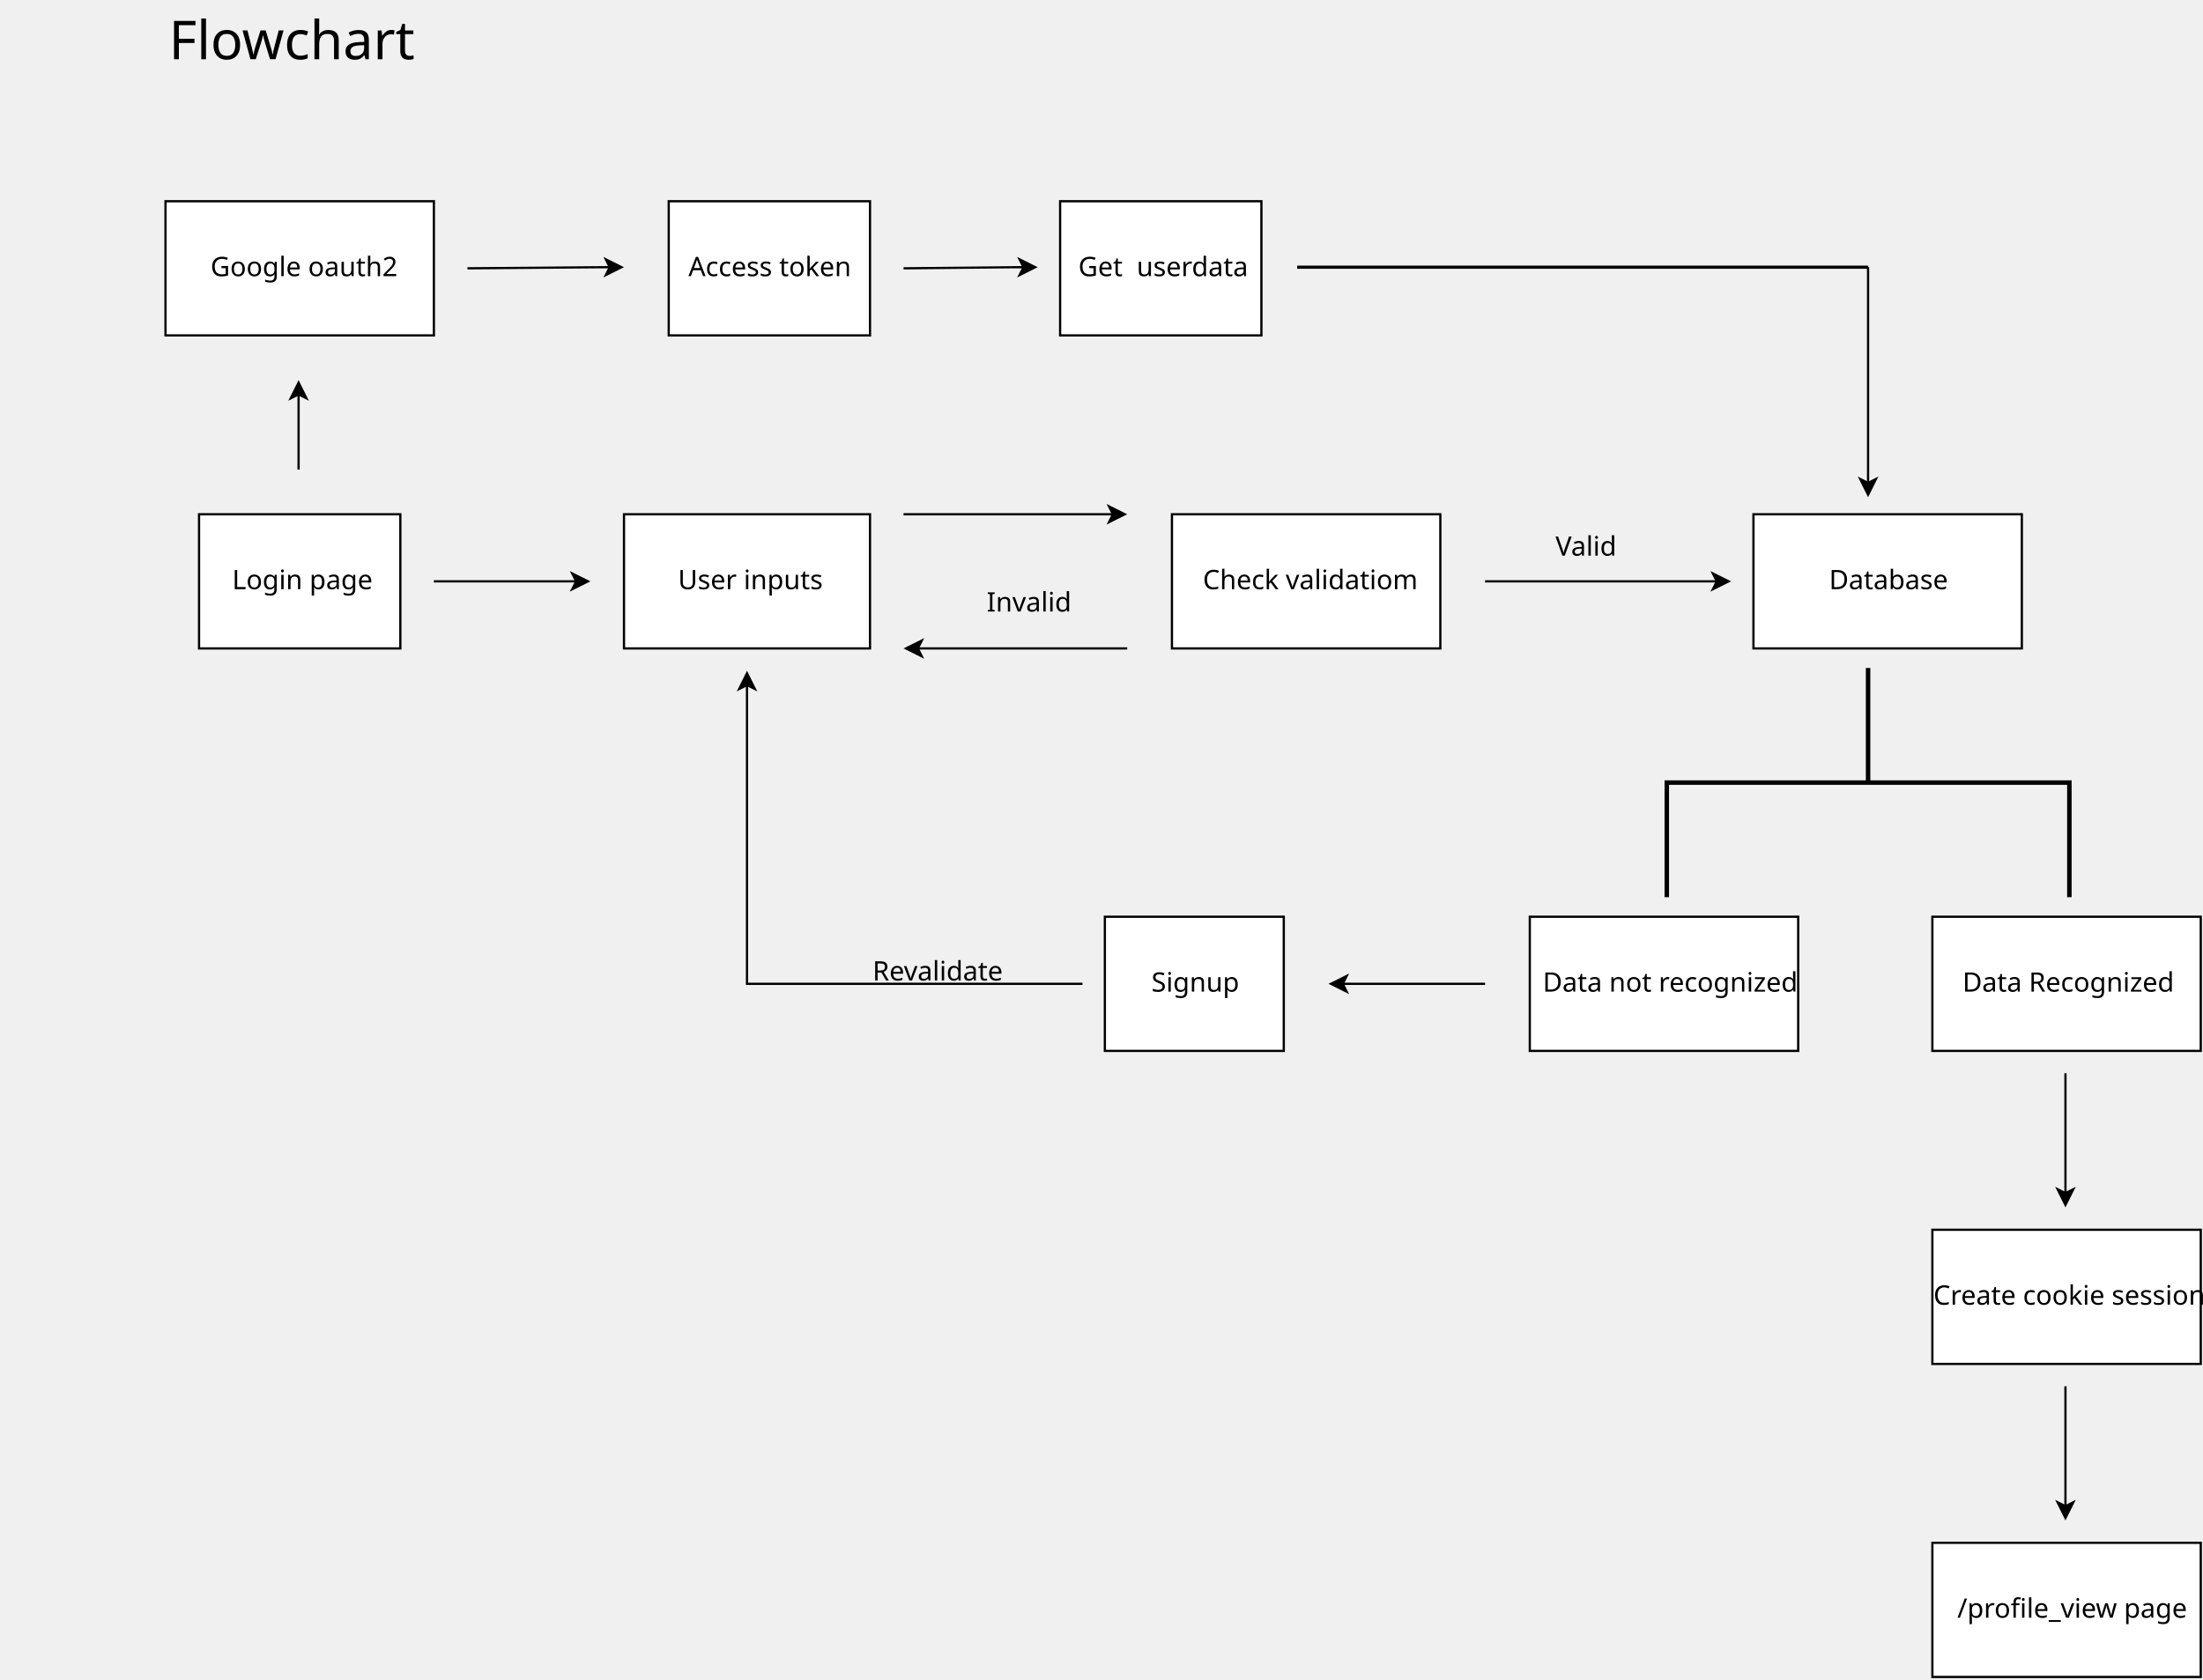
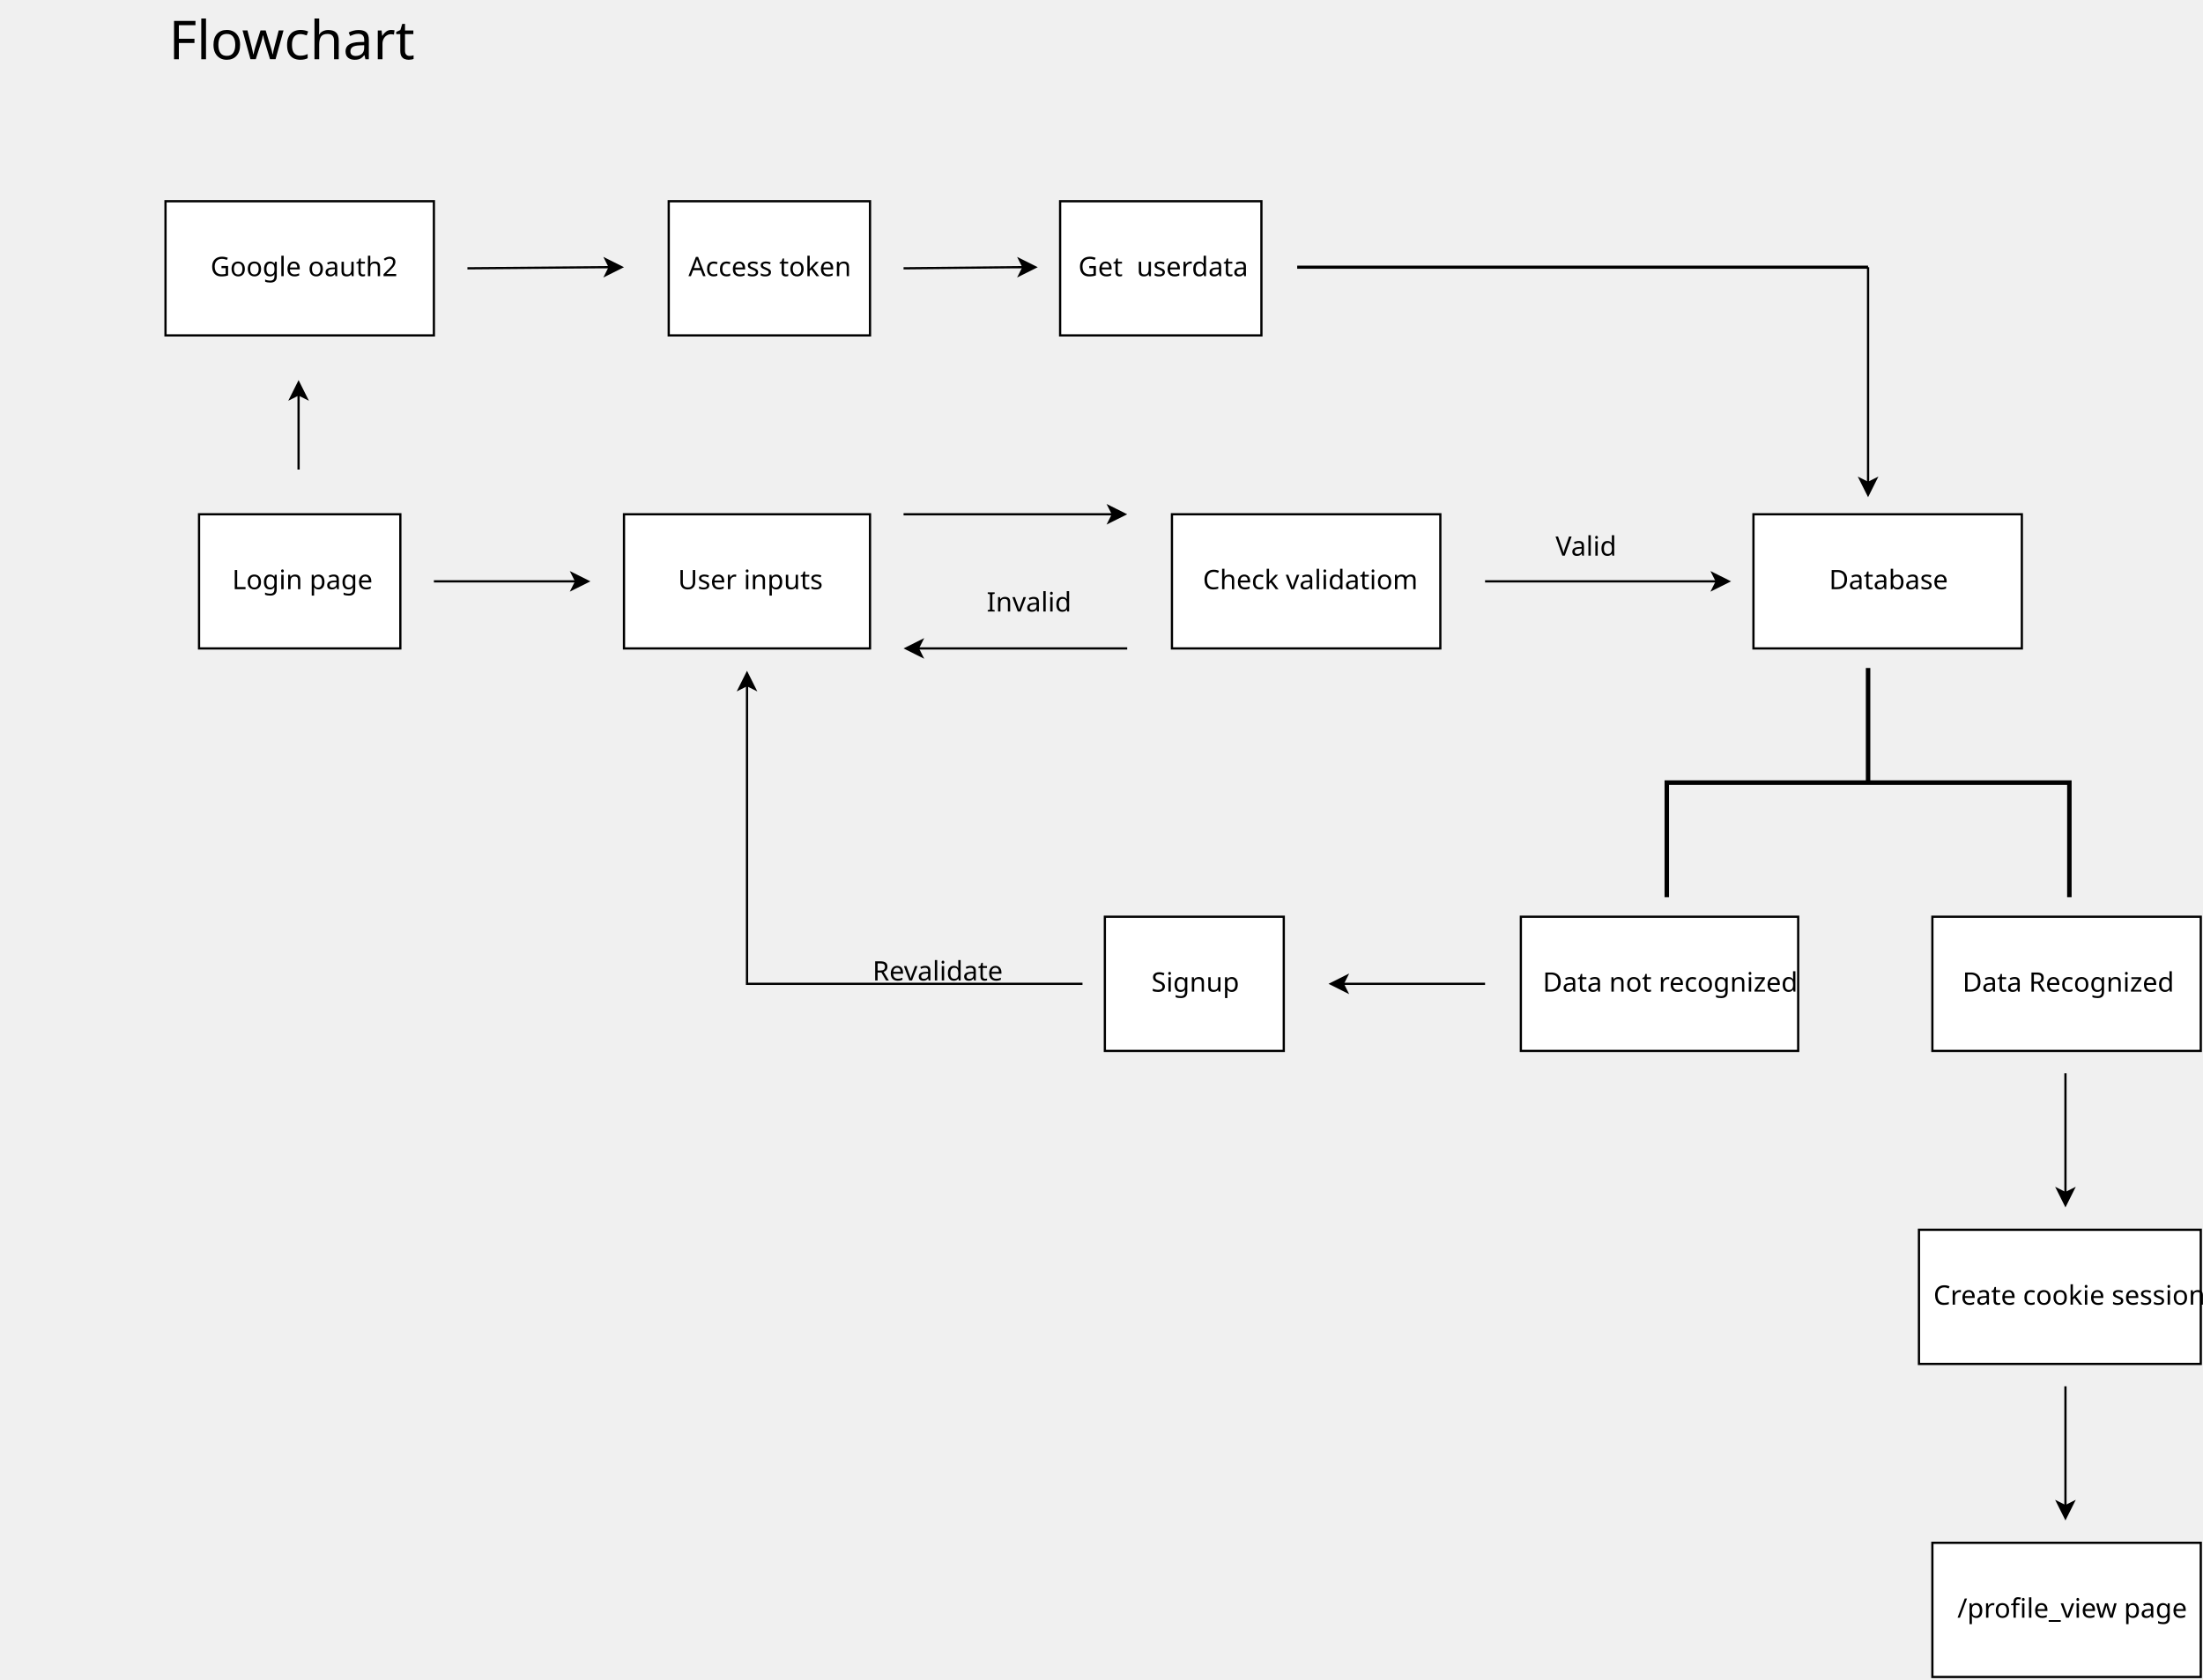
<svg xmlns="http://www.w3.org/2000/svg" version="1.1" id="Layer_1" x="0px" y="0px" width="985px" height="751px" viewBox="0 0 985 751" enable-background="new 0 0 985 751" xml:space="preserve">
-   <path pointer-events="stroke" fill="none" stroke="#000000" stroke-miterlimit="10" d="M504,290h-93.63" />
-   <path pointer-events="all" stroke="#000000" stroke-miterlimit="10" d="M405.12,290l7-3.5l-1.75,3.5l1.75,3.5L405.12,290z" />
-   <path pointer-events="stroke" fill="none" stroke="#000000" stroke-miterlimit="10" d="M404,230h93.63" />
-   <path pointer-events="all" stroke="#000000" stroke-miterlimit="10" d="M502.88,230l-7,3.5l1.75-3.5l-1.75-3.5L502.88,230z" />
-   <rect x="89" y="230" pointer-events="all" fill="#FFFFFF" stroke="#000000" width="90" height="60" />
-   <g transform="translate(-0.5 -0.5)">
-     <text transform="matrix(1 0 0 1 104.3047 264)" font-family="'ArialMT'" font-size="12">Login page</text>
+   <g>
+     <path pointer-events="stroke" fill="none" stroke="#000000" stroke-miterlimit="10" d="M504,290h-93.63" />
+     <path pointer-events="all" stroke="#000000" stroke-miterlimit="10" d="M405.12,290l7-3.5l-1.75,3.5l1.75,3.5L405.12,290z" />
+     <path pointer-events="stroke" fill="none" stroke="#000000" stroke-miterlimit="10" d="M404,230h93.63" />
+     <path pointer-events="all" stroke="#000000" stroke-miterlimit="10" d="M502.88,230l-7,3.5l1.75-3.5l-1.75-3.5L502.88,230z" />
+     <rect x="89" y="230" pointer-events="all" fill="#FFFFFF" stroke="#000000" width="90" height="60" />
+     <g transform="translate(-0.5 -0.5)">
+       <text transform="matrix(1 0 0 1 104.3047 264)" font-family="'ArialMT'" font-size="12">Login page</text>
+     </g>
+     <rect x="524" y="230" pointer-events="all" fill="#FFFFFF" stroke="#000000" width="120" height="60" />
+     <g transform="translate(-0.5 -0.5)">
+       <text transform="matrix(1 0 0 1 538.3145 264)" font-family="'ArialMT'" font-size="12">Check validatiom</text>
+     </g>
+     <rect x="434" y="260" pointer-events="all" fill="none" width="50" height="20" />
+     <g transform="translate(-0.5 -0.5)">
+       <text transform="matrix(1 0 0 1 441.6563 274)" font-family="'ArialMT'" font-size="12">Invalid</text>
+     </g>
+     <path pointer-events="stroke" fill="none" stroke="#000000" stroke-miterlimit="10" d="M664,260h103.63" />
+     <path pointer-events="all" stroke="#000000" stroke-miterlimit="10" d="M772.88,260l-7,3.5l1.75-3.5l-1.75-3.5L772.88,260z" />
+     <rect x="784" y="230" pointer-events="all" fill="#FFFFFF" stroke="#000000" width="120" height="60" />
+     <g transform="translate(-0.5 -0.5)">
+       <text transform="matrix(1 0 0 1 818.3154 264)" font-family="'ArialMT'" font-size="12">Database</text>
+     </g>
+     <rect x="279" y="230" pointer-events="all" fill="#FFFFFF" stroke="#000000" width="110" height="60" />
+     <g transform="translate(-0.5 -0.5)">
+       <text transform="matrix(1 0 0 1 303.6543 264)" font-family="'ArialMT'" font-size="12">User inputs</text>
+     </g>
+     <rect x="694" y="230" pointer-events="all" fill="none" width="60" height="30" />
+     <g transform="translate(-0.5 -0.5)">
+       <text transform="matrix(1 0 0 1 696 249)" font-family="'ArialMT'" font-size="12">Valid</text>
+     </g>
+     <rect x="494" y="410" pointer-events="all" fill="#FFFFFF" stroke="#000000" width="80" height="60" />
+     <g transform="translate(-0.5 -0.5)">
+       <text transform="matrix(1 0 0 1 515.3174 444)" font-family="'ArialMT'" font-size="12">Signup</text>
+     </g>
+     <path pointer-events="stroke" fill="none" stroke="#000000" stroke-miterlimit="10" d="M664,440h-10h-53.63" />
+     <path pointer-events="all" stroke="#000000" stroke-miterlimit="10" d="M595.12,440l7-3.5l-1.75,3.5l1.75,3.5L595.12,440z" />
+     <rect x="680" y="410" pointer-events="all" fill="#FFFFFF" stroke="#000000" width="124" height="60" />
+     <g transform="translate(-0.5 -0.5)">
+       <text transform="matrix(1 0 0 1 690.2988 444)" font-family="'ArialMT'" font-size="12">Data not recognized</text>
+     </g>
+     <rect x="864" y="410" pointer-events="all" fill="#FFFFFF" stroke="#000000" width="120" height="60" />
+     <g transform="translate(-0.5 -0.5)">
+       <text transform="matrix(1 0 0 1 877.9717 444)" font-family="'ArialMT'" font-size="12">Data Recognized</text>
+     </g>
+     <rect x="864" y="690" pointer-events="all" fill="#FFFFFF" stroke="#000000" width="120" height="60" />
+     <g transform="translate(-0.5 -0.5)">
+       <text transform="matrix(1 0 0 1 875.6367 724)" font-family="'ArialMT'" font-size="12">/profile_view page</text>
+     </g>
+     <rect x="745.25" y="298.75" pointer-events="all" fill="none" width="180" height="102.5" />
+     <path pointer-events="all" fill="none" stroke="#000000" stroke-width="2" stroke-miterlimit="10" d="M925.25,401.25V350h-180   v51.25" />
+     <path pointer-events="all" fill="none" stroke="#000000" stroke-width="2" stroke-miterlimit="10" d="M835.25,298.75V350" />
+     <path pointer-events="stroke" fill="none" stroke="#000000" stroke-miterlimit="10" d="M484,440H334V306.37" />
+     <path pointer-events="all" stroke="#000000" stroke-miterlimit="10" d="M334,301.12l3.5,7l-3.5-1.75l-3.5,1.75L334,301.12z" />
+     <rect x="74" y="90" pointer-events="all" fill="#FFFFFF" stroke="#000000" width="120" height="60" />
+     <g transform="translate(-0.5 -0.5)">
+       <text transform="matrix(1 0 0 1 94.6338 124)" font-family="'ArialMT'" font-size="12">Google oauth2</text>
+     </g>
+     <path pointer-events="stroke" fill="none" stroke="#000000" stroke-miterlimit="10" d="M133.5,210v-10v-23.63" />
+     <path pointer-events="all" stroke="#000000" stroke-miterlimit="10" d="M133.5,171.12l3.5,7l-3.5-1.75l-3.5,1.75L133.5,171.12z" />
+     <path pointer-events="stroke" fill="none" stroke="#000000" stroke-miterlimit="10" d="M194,260h60h3.63" />
+     <path pointer-events="all" stroke="#000000" stroke-miterlimit="10" d="M262.88,260l-7,3.5l1.75-3.5l-1.75-3.5L262.88,260z" />
+     <rect x="299" y="90" pointer-events="all" fill="#FFFFFF" stroke="#000000" width="90" height="60" />
+     <g transform="translate(-0.5 -0.5)">
+       <text transform="matrix(1 0 0 1 308.3164 124)" font-family="'ArialMT'" font-size="12">Access token</text>
+     </g>
+     <rect x="474" y="90" pointer-events="all" fill="#FFFFFF" stroke="#000000" width="90" height="60" />
+     <g transform="translate(-0.5 -0.5)">
+       <text transform="matrix(1 0 0 1 482.6455 124)" font-family="'ArialMT'" font-size="12">Get  userdata</text>
+     </g>
+     <rect x="84" pointer-events="all" fill="none" width="100" height="40" />
+     <g transform="translate(-0.5 -0.5)">
+       <text transform="matrix(1 0 0 1 75.9922 27)" font-family="'Arial-BoldMT'" font-size="24">Flowchart</text>
+     </g>
+     <path pointer-events="stroke" fill="none" stroke="#000000" stroke-miterlimit="10" d="M209,120l60-0.5h3.63" />
+     <path pointer-events="all" stroke="#000000" stroke-miterlimit="10" d="M277.88,119.5l-7,3.5l1.75-3.5l-1.75-3.5L277.88,119.5z" />
+     <path pointer-events="stroke" fill="none" stroke="#000000" stroke-miterlimit="10" d="M404,120l50-0.5h3.63" />
+     <path pointer-events="all" stroke="#000000" stroke-miterlimit="10" d="M462.88,119.5l-7,3.5l1.75-3.5l-1.75-3.5L462.88,119.5z" />
+     <rect x="384" y="420" pointer-events="all" fill="none" width="70" height="30" />
+     <g transform="translate(-0.5 -0.5)">
+       <text transform="matrix(1 0 0 1 390.6494 439)" font-family="'ArialMT'" font-size="12">Revalidate</text>
+     </g>
+     <rect x="858" y="550" pointer-events="all" fill="#FFFFFF" stroke="#000000" width="126" height="60" />
+     <g transform="translate(-0.5 -0.5)">
+       <text transform="matrix(1 0 0 1 864.9697 584)" font-family="'ArialMT'" font-size="12">Create cookie session</text>
+     </g>
+     <path pointer-events="stroke" fill="none" stroke="#000000" stroke-miterlimit="10" d="M923.5,480v53.63" />
+     <path pointer-events="all" stroke="#000000" stroke-miterlimit="10" d="M923.5,538.88l-3.5-7l3.5,1.75l3.5-1.75L923.5,538.88z" />
+     <path pointer-events="stroke" fill="none" stroke="#000000" stroke-miterlimit="10" d="M923.5,620v53.63" />
+     <path pointer-events="all" stroke="#000000" stroke-miterlimit="10" d="M923.5,678.88l-3.5-7l3.5,1.75l3.5-1.75L923.5,678.88z" />
+     <path pointer-events="all" stroke="#000000" stroke-miterlimit="10" d="M835.25,221.25l-3.5-7l3.5,1.75l3.5-1.75L835.25,221.25z" />
+     <line fill="none" stroke="#000000" stroke-width="1.4" stroke-miterlimit="10" x1="580" y1="119.5" x2="835.25" y2="119.5" />
+     <line fill="none" stroke="#000000" stroke-miterlimit="10" x1="835.25" y1="119.5" x2="835.25" y2="216" />
  </g>
-   <rect x="524" y="230" pointer-events="all" fill="#FFFFFF" stroke="#000000" width="120" height="60" />
-   <g transform="translate(-0.5 -0.5)">
-     <text transform="matrix(1 0 0 1 538.3145 264)" font-family="'ArialMT'" font-size="12">Check validatiom</text>
-   </g>
-   <rect x="434" y="260" pointer-events="all" fill="none" width="50" height="20" />
-   <g transform="translate(-0.5 -0.5)">
-     <text transform="matrix(1 0 0 1 441.6563 274)" font-family="'ArialMT'" font-size="12">Invalid</text>
-   </g>
-   <path pointer-events="stroke" fill="none" stroke="#000000" stroke-miterlimit="10" d="M664,260h103.63" />
-   <path pointer-events="all" stroke="#000000" stroke-miterlimit="10" d="M772.88,260l-7,3.5l1.75-3.5l-1.75-3.5L772.88,260z" />
-   <rect x="784" y="230" pointer-events="all" fill="#FFFFFF" stroke="#000000" width="120" height="60" />
-   <g transform="translate(-0.5 -0.5)">
-     <text transform="matrix(1 0 0 1 818.3154 264)" font-family="'ArialMT'" font-size="12">Database</text>
-   </g>
-   <rect x="279" y="230" pointer-events="all" fill="#FFFFFF" stroke="#000000" width="110" height="60" />
-   <g transform="translate(-0.5 -0.5)">
-     <text transform="matrix(1 0 0 1 303.6543 264)" font-family="'ArialMT'" font-size="12">User inputs</text>
-   </g>
-   <rect x="694" y="230" pointer-events="all" fill="none" width="60" height="30" />
-   <g transform="translate(-0.5 -0.5)">
-     <text transform="matrix(1 0 0 1 696 249)" font-family="'ArialMT'" font-size="12">Valid</text>
-   </g>
-   <rect x="494" y="410" pointer-events="all" fill="#FFFFFF" stroke="#000000" width="80" height="60" />
-   <g transform="translate(-0.5 -0.5)">
-     <text transform="matrix(1 0 0 1 515.3174 444)" font-family="'ArialMT'" font-size="12">Signup</text>
-   </g>
-   <path pointer-events="stroke" fill="none" stroke="#000000" stroke-miterlimit="10" d="M664,440h-10h-53.63" />
-   <path pointer-events="all" stroke="#000000" stroke-miterlimit="10" d="M595.12,440l7-3.5l-1.75,3.5l1.75,3.5L595.12,440z" />
-   <rect x="684" y="410" pointer-events="all" fill="#FFFFFF" stroke="#000000" width="120" height="60" />
-   <g transform="translate(-0.5 -0.5)">
-     <text transform="matrix(1 0 0 1 690.2988 444)" font-family="'ArialMT'" font-size="12">Data not recognized</text>
-   </g>
-   <rect x="864" y="410" pointer-events="all" fill="#FFFFFF" stroke="#000000" width="120" height="60" />
-   <g transform="translate(-0.5 -0.5)">
-     <text transform="matrix(1 0 0 1 877.9717 444)" font-family="'ArialMT'" font-size="12">Data Recognized</text>
-   </g>
-   <rect x="864" y="690" pointer-events="all" fill="#FFFFFF" stroke="#000000" width="120" height="60" />
-   <g transform="translate(-0.5 -0.5)">
-     <text transform="matrix(1 0 0 1 875.6367 724)" font-family="'ArialMT'" font-size="12">/profile_view page</text>
-   </g>
-   <rect x="745.25" y="298.75" pointer-events="all" fill="none" width="180" height="102.5" />
-   <path pointer-events="all" fill="none" stroke="#000000" stroke-width="2" stroke-miterlimit="10" d="M925.25,401.25V350h-180v51.25  " />
-   <path pointer-events="all" fill="none" stroke="#000000" stroke-width="2" stroke-miterlimit="10" d="M835.25,298.75V350" />
-   <path pointer-events="stroke" fill="none" stroke="#000000" stroke-miterlimit="10" d="M484,440H334V306.37" />
-   <path pointer-events="all" stroke="#000000" stroke-miterlimit="10" d="M334,301.12l3.5,7l-3.5-1.75l-3.5,1.75L334,301.12z" />
-   <rect x="74" y="90" pointer-events="all" fill="#FFFFFF" stroke="#000000" width="120" height="60" />
-   <g transform="translate(-0.5 -0.5)">
-     <text transform="matrix(1 0 0 1 94.6338 124)" font-family="'ArialMT'" font-size="12">Google oauth2</text>
-   </g>
-   <path pointer-events="stroke" fill="none" stroke="#000000" stroke-miterlimit="10" d="M133.5,210v-10v-23.63" />
-   <path pointer-events="all" stroke="#000000" stroke-miterlimit="10" d="M133.5,171.12l3.5,7l-3.5-1.75l-3.5,1.75L133.5,171.12z" />
-   <path pointer-events="stroke" fill="none" stroke="#000000" stroke-miterlimit="10" d="M194,260h60h3.63" />
-   <path pointer-events="all" stroke="#000000" stroke-miterlimit="10" d="M262.88,260l-7,3.5l1.75-3.5l-1.75-3.5L262.88,260z" />
-   <rect x="299" y="90" pointer-events="all" fill="#FFFFFF" stroke="#000000" width="90" height="60" />
-   <g transform="translate(-0.5 -0.5)">
-     <text transform="matrix(1 0 0 1 308.3164 124)" font-family="'ArialMT'" font-size="12">Access token</text>
-   </g>
-   <rect x="474" y="90" pointer-events="all" fill="#FFFFFF" stroke="#000000" width="90" height="60" />
-   <g transform="translate(-0.5 -0.5)">
-     <text transform="matrix(1 0 0 1 482.6455 124)" font-family="'ArialMT'" font-size="12">Get  userdata</text>
-   </g>
-   <rect x="84" pointer-events="all" fill="none" width="100" height="40" />
-   <g transform="translate(-0.5 -0.5)">
-     <text transform="matrix(1 0 0 1 75.9922 27)" font-family="'Arial-BoldMT'" font-size="24">Flowchart</text>
-   </g>
-   <path pointer-events="stroke" fill="none" stroke="#000000" stroke-miterlimit="10" d="M209,120l60-0.5h3.63" />
-   <path pointer-events="all" stroke="#000000" stroke-miterlimit="10" d="M277.88,119.5l-7,3.5l1.75-3.5l-1.75-3.5L277.88,119.5z" />
-   <path pointer-events="stroke" fill="none" stroke="#000000" stroke-miterlimit="10" d="M404,120l50-0.5h3.63" />
-   <path pointer-events="all" stroke="#000000" stroke-miterlimit="10" d="M462.88,119.5l-7,3.5l1.75-3.5l-1.75-3.5L462.88,119.5z" />
-   <rect x="384" y="420" pointer-events="all" fill="none" width="70" height="30" />
-   <g transform="translate(-0.5 -0.5)">
-     <text transform="matrix(1 0 0 1 390.6494 439)" font-family="'ArialMT'" font-size="12">Revalidate</text>
-   </g>
-   <rect x="864" y="550" pointer-events="all" fill="#FFFFFF" stroke="#000000" width="120" height="60" />
-   <g transform="translate(-0.5 -0.5)">
-     <text transform="matrix(1 0 0 1 864.9697 584)" font-family="'ArialMT'" font-size="12">Create cookie session</text>
-   </g>
-   <path pointer-events="stroke" fill="none" stroke="#000000" stroke-miterlimit="10" d="M923.5,480v53.63" />
-   <path pointer-events="all" stroke="#000000" stroke-miterlimit="10" d="M923.5,538.88l-3.5-7l3.5,1.75l3.5-1.75L923.5,538.88z" />
-   <path pointer-events="stroke" fill="none" stroke="#000000" stroke-miterlimit="10" d="M923.5,620v53.63" />
-   <path pointer-events="all" stroke="#000000" stroke-miterlimit="10" d="M923.5,678.88l-3.5-7l3.5,1.75l3.5-1.75L923.5,678.88z" />
-   <path pointer-events="all" stroke="#000000" stroke-miterlimit="10" d="M835.25,221.25l-3.5-7l3.5,1.75l3.5-1.75L835.25,221.25z" />
-   <line fill="none" stroke="#000000" stroke-width="1.4" stroke-miterlimit="10" x1="580" y1="119.5" x2="835.25" y2="119.5" />
-   <line fill="none" stroke="#000000" stroke-miterlimit="10" x1="835.25" y1="119.5" x2="835.25" y2="216" />
</svg>
